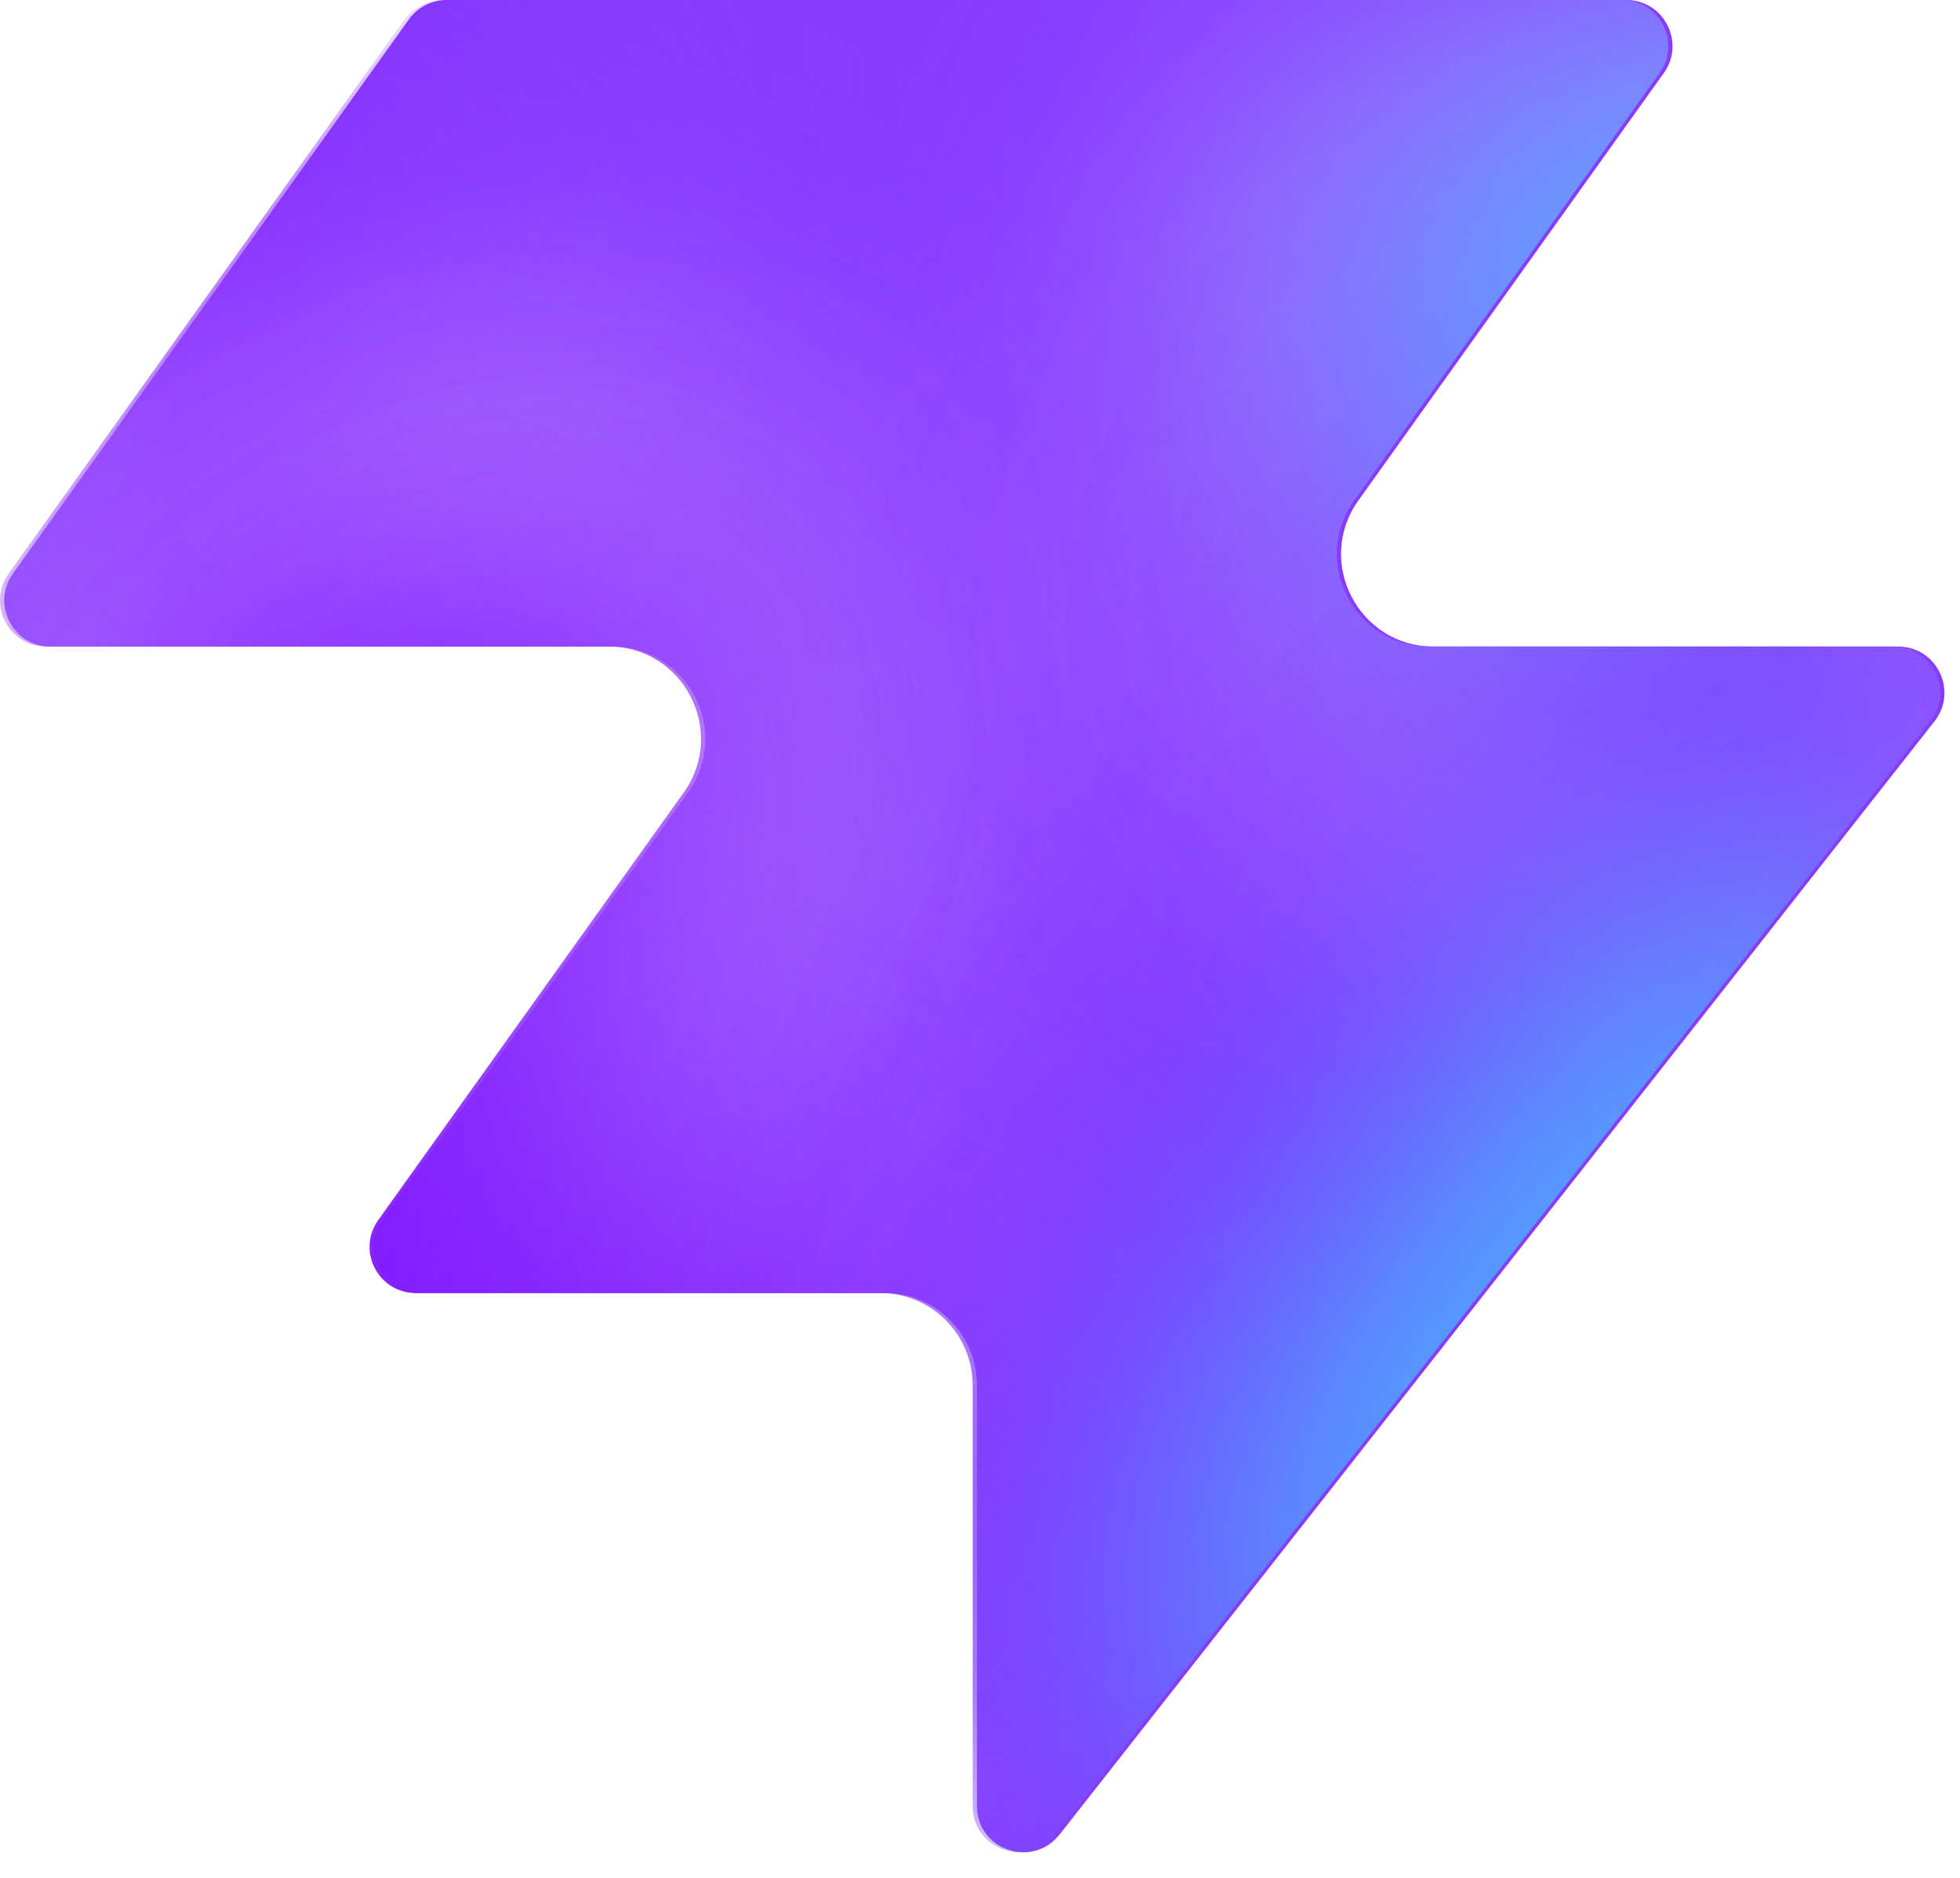
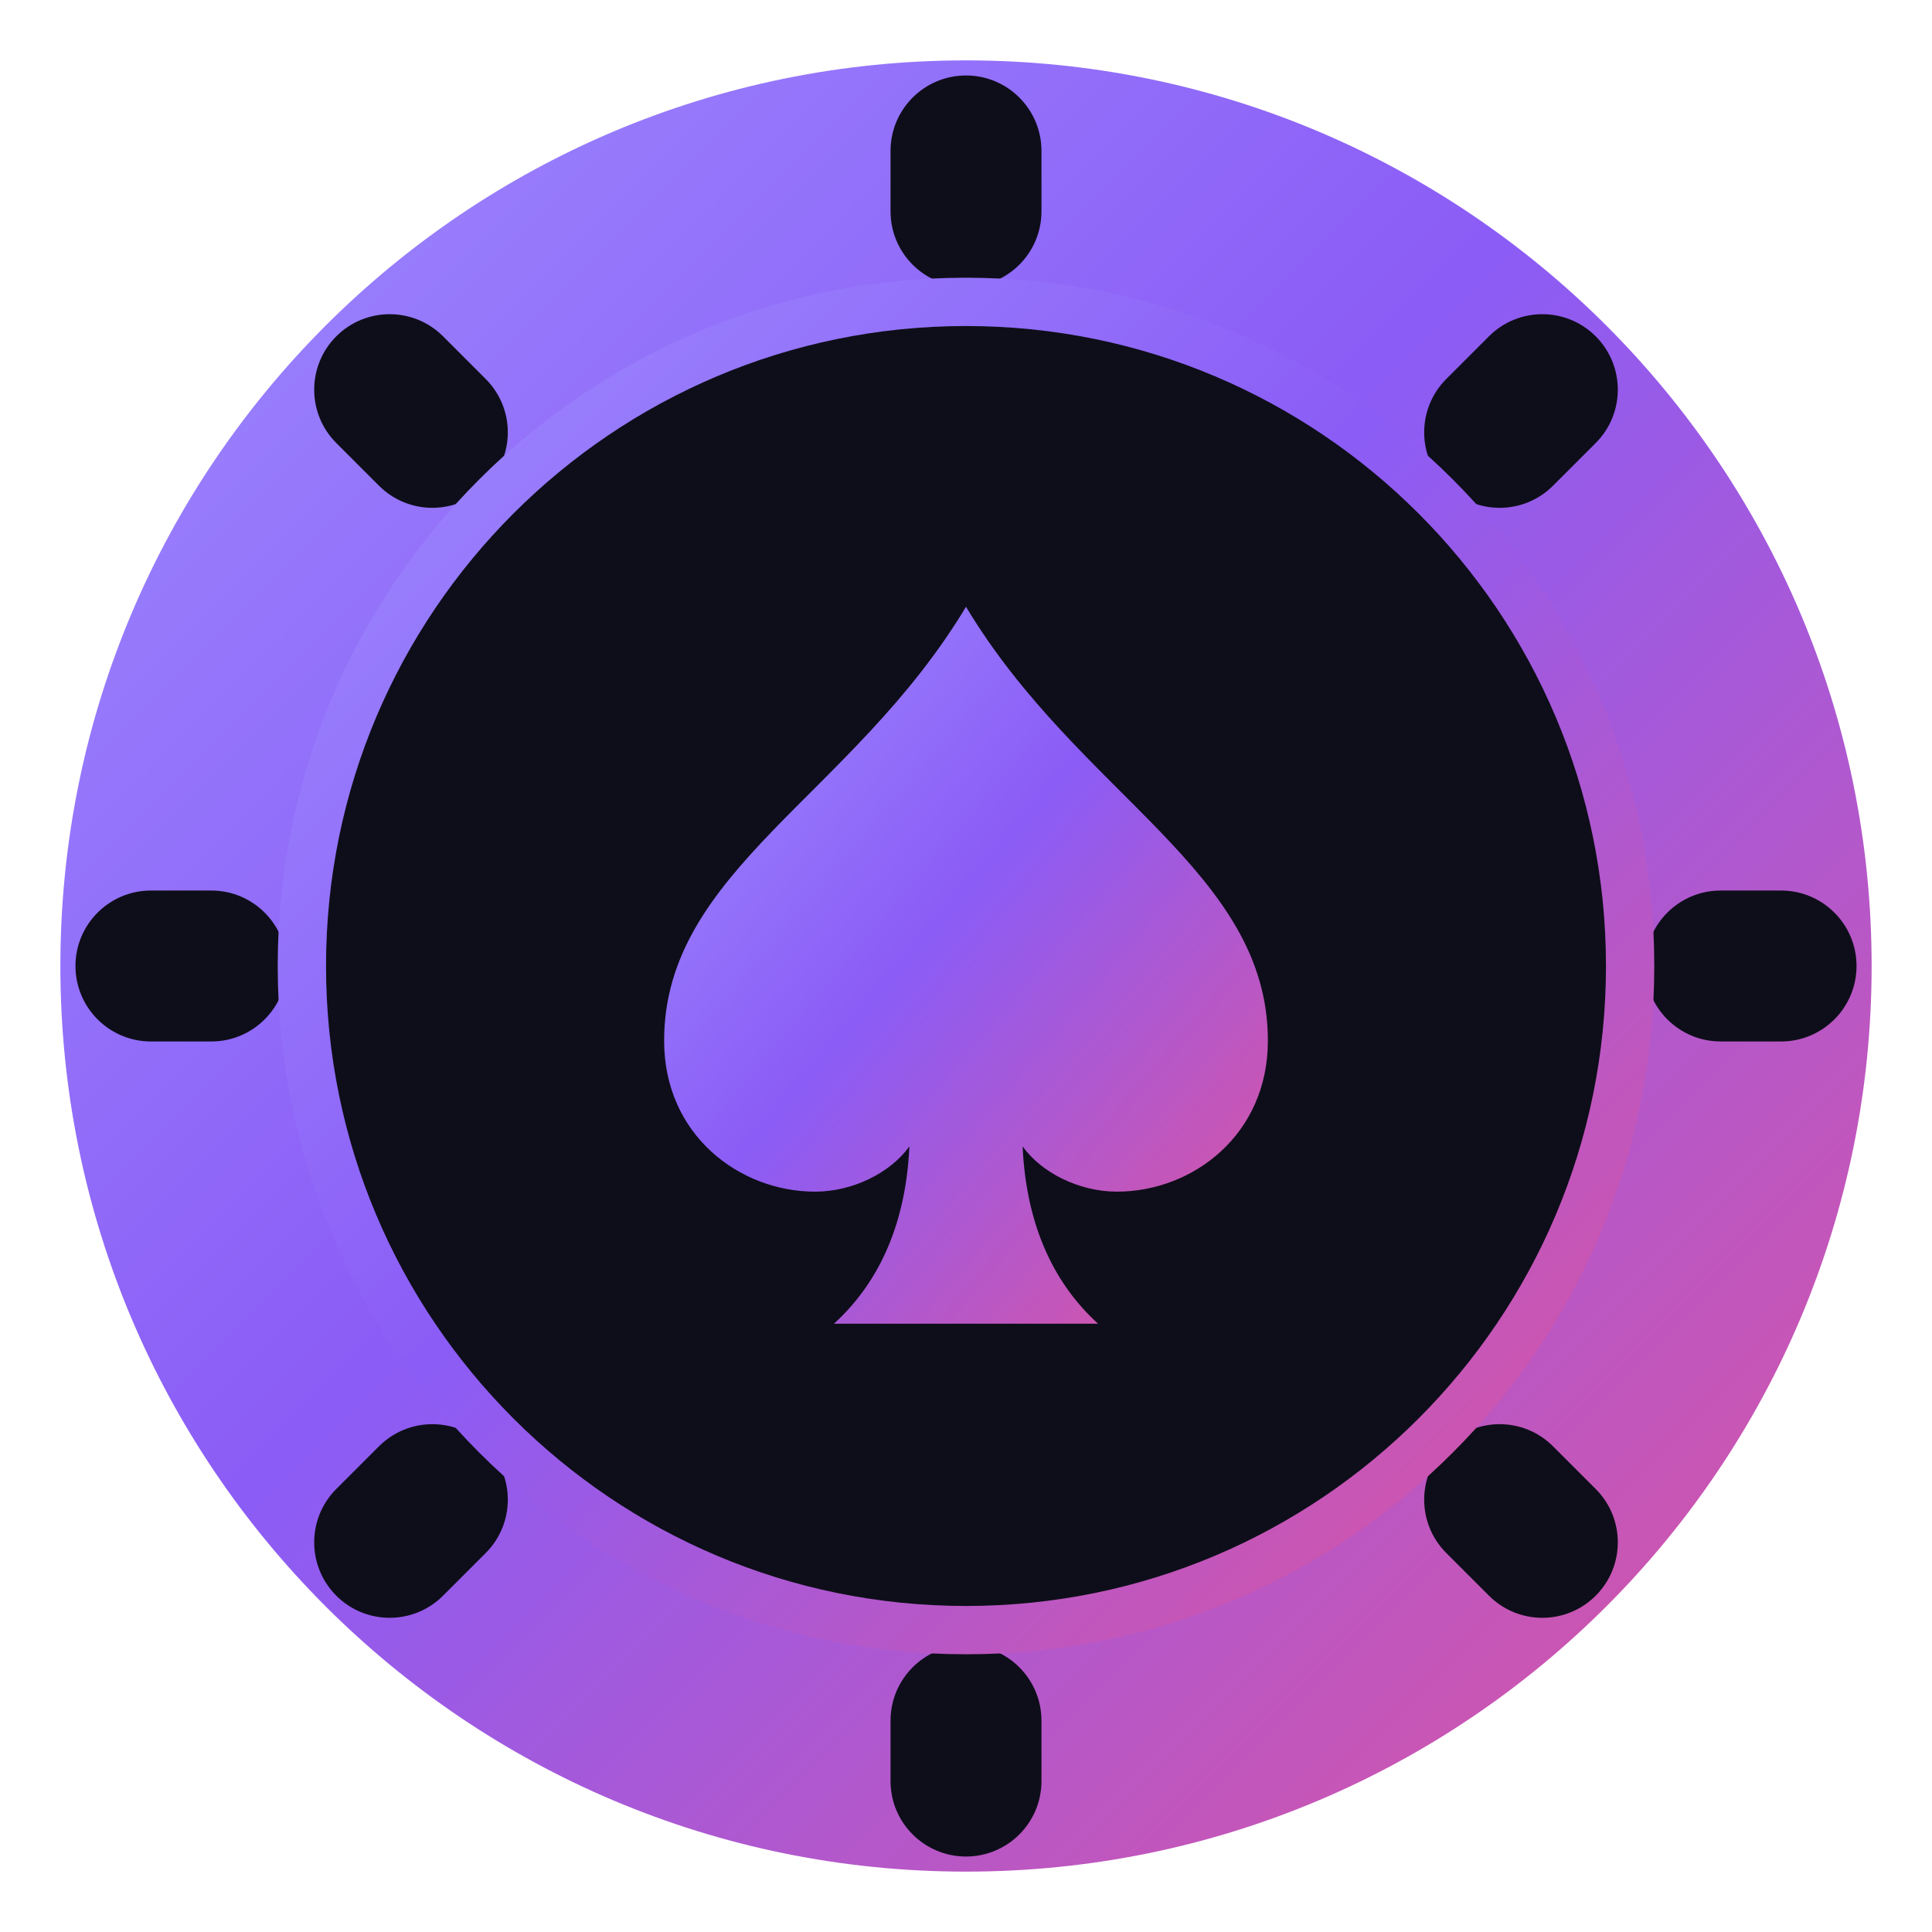
- <svg xmlns="http://www.w3.org/2000/svg" width="48" height="46" fill="none" viewBox="0 0 48 46">
-   <path fill="#863bff" d="M25.946 44.938c-.664.845-2.021.375-2.021-.698V33.937a2.26 2.26 0 0 0-2.262-2.262H10.287c-.92 0-1.456-1.04-.92-1.788l7.48-10.471c1.07-1.497 0-3.578-1.842-3.578H1.237c-.92 0-1.456-1.04-.92-1.788L10.013.474c.214-.297.556-.474.92-.474h28.894c.92 0 1.456 1.04.92 1.788l-7.48 10.471c-1.07 1.498 0 3.579 1.842 3.579h11.377c.943 0 1.473 1.088.89 1.83L25.947 44.94z" style="fill:#863bff;fill:color(display-p3 .525 .23 1);fill-opacity:1" />
-   <mask id="a" width="48" height="46" x="0" y="0" maskUnits="userSpaceOnUse" style="mask-type:alpha">
-     <path fill="#000" d="M25.842 44.938c-.664.844-2.021.375-2.021-.698V33.937a2.26 2.26 0 0 0-2.262-2.262H10.183c-.92 0-1.456-1.04-.92-1.788l7.48-10.471c1.07-1.498 0-3.579-1.842-3.579H1.133c-.92 0-1.456-1.04-.92-1.787L9.91.473c.214-.297.556-.474.92-.474h28.894c.92 0 1.456 1.04.92 1.788l-7.48 10.471c-1.07 1.498 0 3.578 1.842 3.578h11.377c.943 0 1.473 1.088.89 1.832L25.843 44.94z" style="fill:#000;fill-opacity:1" />
-   </mask>
-   <g mask="url(#a)">
-     <g filter="url(#b)">
-       <ellipse cx="5.508" cy="14.704" fill="#ede6ff" rx="5.508" ry="14.704" style="fill:#ede6ff;fill:color(display-p3 .927 .903 1);fill-opacity:1" transform="matrix(.00324 1 1 -.00324 -4.47 31.516)" />
-     </g>
-     <g filter="url(#c)">
-       <ellipse cx="10.399" cy="29.851" fill="#ede6ff" rx="10.399" ry="29.851" style="fill:#ede6ff;fill:color(display-p3 .927 .903 1);fill-opacity:1" transform="matrix(.00324 1 1 -.00324 -39.328 7.883)" />
-     </g>
-     <g filter="url(#d)">
-       <ellipse cx="5.508" cy="30.487" fill="#7e14ff" rx="5.508" ry="30.487" style="fill:#7e14ff;fill:color(display-p3 .492 .077 1);fill-opacity:1" transform="rotate(89.814 -25.913 -14.639)scale(1 -1)" />
-     </g>
-     <g filter="url(#e)">
-       <ellipse cx="5.508" cy="30.599" fill="#7e14ff" rx="5.508" ry="30.599" style="fill:#7e14ff;fill:color(display-p3 .492 .077 1);fill-opacity:1" transform="rotate(89.814 -32.644 -3.334)scale(1 -1)" />
-     </g>
-     <g filter="url(#f)">
-       <ellipse cx="5.508" cy="30.599" fill="#7e14ff" rx="5.508" ry="30.599" style="fill:#7e14ff;fill:color(display-p3 .492 .077 1);fill-opacity:1" transform="matrix(.00324 1 1 -.00324 -34.34 30.47)" />
-     </g>
-     <g filter="url(#g)">
-       <ellipse cx="14.072" cy="22.078" fill="#ede6ff" rx="14.072" ry="22.078" style="fill:#ede6ff;fill:color(display-p3 .927 .903 1);fill-opacity:1" transform="rotate(93.35 24.506 48.493)scale(-1 1)" />
-     </g>
-     <g filter="url(#h)">
-       <ellipse cx="3.47" cy="21.501" fill="#7e14ff" rx="3.47" ry="21.501" style="fill:#7e14ff;fill:color(display-p3 .492 .077 1);fill-opacity:1" transform="rotate(89.009 28.708 47.59)scale(-1 1)" />
-     </g>
-     <g filter="url(#i)">
-       <ellipse cx="3.47" cy="21.501" fill="#7e14ff" rx="3.47" ry="21.501" style="fill:#7e14ff;fill:color(display-p3 .492 .077 1);fill-opacity:1" transform="rotate(89.009 28.708 47.59)scale(-1 1)" />
-     </g>
-     <g filter="url(#j)">
-       <ellipse cx=".387" cy="8.972" fill="#7e14ff" rx="4.407" ry="29.108" style="fill:#7e14ff;fill:color(display-p3 .492 .077 1);fill-opacity:1" transform="rotate(39.51 .387 8.972)" />
-     </g>
-     <g filter="url(#k)">
-       <ellipse cx="47.523" cy="-6.092" fill="#7e14ff" rx="4.407" ry="29.108" style="fill:#7e14ff;fill:color(display-p3 .492 .077 1);fill-opacity:1" transform="rotate(37.892 47.523 -6.092)" />
-     </g>
-     <g filter="url(#l)">
-       <ellipse cx="41.412" cy="6.333" fill="#47bfff" rx="5.971" ry="9.665" style="fill:#47bfff;fill:color(display-p3 .28 .748 1);fill-opacity:1" transform="rotate(37.892 41.412 6.333)" />
-     </g>
-     <g filter="url(#m)">
-       <ellipse cx="-1.879" cy="38.332" fill="#7e14ff" rx="4.407" ry="29.108" style="fill:#7e14ff;fill:color(display-p3 .492 .077 1);fill-opacity:1" transform="rotate(37.892 -1.88 38.332)" />
-     </g>
-     <g filter="url(#n)">
-       <ellipse cx="-1.879" cy="38.332" fill="#7e14ff" rx="4.407" ry="29.108" style="fill:#7e14ff;fill:color(display-p3 .492 .077 1);fill-opacity:1" transform="rotate(37.892 -1.88 38.332)" />
-     </g>
-     <g filter="url(#o)">
-       <ellipse cx="35.651" cy="29.907" fill="#7e14ff" rx="4.407" ry="29.108" style="fill:#7e14ff;fill:color(display-p3 .492 .077 1);fill-opacity:1" transform="rotate(37.892 35.651 29.907)" />
-     </g>
-     <g filter="url(#p)">
-       <ellipse cx="38.418" cy="32.4" fill="#47bfff" rx="5.971" ry="15.297" style="fill:#47bfff;fill:color(display-p3 .28 .748 1);fill-opacity:1" transform="rotate(37.892 38.418 32.4)" />
-     </g>
+ <svg xmlns="http://www.w3.org/2000/svg" width="64" height="64" viewBox="0 0 64 64">
+   <defs>
+     <linearGradient id="chipGold" x1="0" y1="0" x2="1" y2="1">
+       <stop offset="0%" stop-color="#9D8CFF" />
+       <stop offset="45%" stop-color="#8B5CF6" />
+       <stop offset="100%" stop-color="#E0539B" />
+     </linearGradient>
+   </defs>
+   <circle cx="32" cy="32" r="30" fill="url(#chipGold)" />
+   <g fill="#0E0E1A">
+     <rect x="29.5" y="2.5" width="5" height="7" rx="2.5" />
+     <rect x="29.5" y="2.5" width="5" height="7" rx="2.5" transform="rotate(45 32 32)" />
+     <rect x="29.5" y="2.5" width="5" height="7" rx="2.5" transform="rotate(90 32 32)" />
+     <rect x="29.5" y="2.5" width="5" height="7" rx="2.5" transform="rotate(135 32 32)" />
+     <rect x="29.5" y="2.5" width="5" height="7" rx="2.5" transform="rotate(180 32 32)" />
+     <rect x="29.5" y="2.5" width="5" height="7" rx="2.5" transform="rotate(225 32 32)" />
+     <rect x="29.5" y="2.5" width="5" height="7" rx="2.5" transform="rotate(270 32 32)" />
+     <rect x="29.5" y="2.5" width="5" height="7" rx="2.5" transform="rotate(315 32 32)" />
  </g>
-   <defs>
-     <filter id="b" width="60.045" height="41.654" x="-19.77" y="16.149" color-interpolation-filters="sRGB" filterUnits="userSpaceOnUse">
-       <feFlood flood-opacity="0" result="BackgroundImageFix" />
-       <feBlend in="SourceGraphic" in2="BackgroundImageFix" result="shape" />
-       <feGaussianBlur result="effect1_foregroundBlur_2002_17158" stdDeviation="7.659" />
-     </filter>
-     <filter id="c" width="90.34" height="51.437" x="-54.613" y="-7.533" color-interpolation-filters="sRGB" filterUnits="userSpaceOnUse">
-       <feFlood flood-opacity="0" result="BackgroundImageFix" />
-       <feBlend in="SourceGraphic" in2="BackgroundImageFix" result="shape" />
-       <feGaussianBlur result="effect1_foregroundBlur_2002_17158" stdDeviation="7.659" />
-     </filter>
-     <filter id="d" width="79.355" height="29.4" x="-49.64" y="2.03" color-interpolation-filters="sRGB" filterUnits="userSpaceOnUse">
-       <feFlood flood-opacity="0" result="BackgroundImageFix" />
-       <feBlend in="SourceGraphic" in2="BackgroundImageFix" result="shape" />
-       <feGaussianBlur result="effect1_foregroundBlur_2002_17158" stdDeviation="4.596" />
-     </filter>
-     <filter id="e" width="79.579" height="29.4" x="-45.045" y="20.029" color-interpolation-filters="sRGB" filterUnits="userSpaceOnUse">
-       <feFlood flood-opacity="0" result="BackgroundImageFix" />
-       <feBlend in="SourceGraphic" in2="BackgroundImageFix" result="shape" />
-       <feGaussianBlur result="effect1_foregroundBlur_2002_17158" stdDeviation="4.596" />
-     </filter>
-     <filter id="f" width="79.579" height="29.4" x="-43.513" y="21.178" color-interpolation-filters="sRGB" filterUnits="userSpaceOnUse">
-       <feFlood flood-opacity="0" result="BackgroundImageFix" />
-       <feBlend in="SourceGraphic" in2="BackgroundImageFix" result="shape" />
-       <feGaussianBlur result="effect1_foregroundBlur_2002_17158" stdDeviation="4.596" />
-     </filter>
-     <filter id="g" width="74.749" height="58.852" x="15.756" y="-17.901" color-interpolation-filters="sRGB" filterUnits="userSpaceOnUse">
-       <feFlood flood-opacity="0" result="BackgroundImageFix" />
-       <feBlend in="SourceGraphic" in2="BackgroundImageFix" result="shape" />
-       <feGaussianBlur result="effect1_foregroundBlur_2002_17158" stdDeviation="7.659" />
-     </filter>
-     <filter id="h" width="61.377" height="25.362" x="23.548" y="2.284" color-interpolation-filters="sRGB" filterUnits="userSpaceOnUse">
-       <feFlood flood-opacity="0" result="BackgroundImageFix" />
-       <feBlend in="SourceGraphic" in2="BackgroundImageFix" result="shape" />
-       <feGaussianBlur result="effect1_foregroundBlur_2002_17158" stdDeviation="4.596" />
-     </filter>
-     <filter id="i" width="61.377" height="25.362" x="23.548" y="2.284" color-interpolation-filters="sRGB" filterUnits="userSpaceOnUse">
-       <feFlood flood-opacity="0" result="BackgroundImageFix" />
-       <feBlend in="SourceGraphic" in2="BackgroundImageFix" result="shape" />
-       <feGaussianBlur result="effect1_foregroundBlur_2002_17158" stdDeviation="4.596" />
-     </filter>
-     <filter id="j" width="56.045" height="63.649" x="-27.636" y="-22.853" color-interpolation-filters="sRGB" filterUnits="userSpaceOnUse">
-       <feFlood flood-opacity="0" result="BackgroundImageFix" />
-       <feBlend in="SourceGraphic" in2="BackgroundImageFix" result="shape" />
-       <feGaussianBlur result="effect1_foregroundBlur_2002_17158" stdDeviation="4.596" />
-     </filter>
-     <filter id="k" width="54.814" height="64.646" x="20.116" y="-38.415" color-interpolation-filters="sRGB" filterUnits="userSpaceOnUse">
-       <feFlood flood-opacity="0" result="BackgroundImageFix" />
-       <feBlend in="SourceGraphic" in2="BackgroundImageFix" result="shape" />
-       <feGaussianBlur result="effect1_foregroundBlur_2002_17158" stdDeviation="4.596" />
-     </filter>
-     <filter id="l" width="33.541" height="35.313" x="24.641" y="-11.323" color-interpolation-filters="sRGB" filterUnits="userSpaceOnUse">
-       <feFlood flood-opacity="0" result="BackgroundImageFix" />
-       <feBlend in="SourceGraphic" in2="BackgroundImageFix" result="shape" />
-       <feGaussianBlur result="effect1_foregroundBlur_2002_17158" stdDeviation="4.596" />
-     </filter>
-     <filter id="m" width="54.814" height="64.646" x="-29.286" y="6.009" color-interpolation-filters="sRGB" filterUnits="userSpaceOnUse">
-       <feFlood flood-opacity="0" result="BackgroundImageFix" />
-       <feBlend in="SourceGraphic" in2="BackgroundImageFix" result="shape" />
-       <feGaussianBlur result="effect1_foregroundBlur_2002_17158" stdDeviation="4.596" />
-     </filter>
-     <filter id="n" width="54.814" height="64.646" x="-29.286" y="6.009" color-interpolation-filters="sRGB" filterUnits="userSpaceOnUse">
-       <feFlood flood-opacity="0" result="BackgroundImageFix" />
-       <feBlend in="SourceGraphic" in2="BackgroundImageFix" result="shape" />
-       <feGaussianBlur result="effect1_foregroundBlur_2002_17158" stdDeviation="4.596" />
-     </filter>
-     <filter id="o" width="54.814" height="64.646" x="8.244" y="-2.416" color-interpolation-filters="sRGB" filterUnits="userSpaceOnUse">
-       <feFlood flood-opacity="0" result="BackgroundImageFix" />
-       <feBlend in="SourceGraphic" in2="BackgroundImageFix" result="shape" />
-       <feGaussianBlur result="effect1_foregroundBlur_2002_17158" stdDeviation="4.596" />
-     </filter>
-     <filter id="p" width="39.409" height="43.623" x="18.713" y="10.588" color-interpolation-filters="sRGB" filterUnits="userSpaceOnUse">
-       <feFlood flood-opacity="0" result="BackgroundImageFix" />
-       <feBlend in="SourceGraphic" in2="BackgroundImageFix" result="shape" />
-       <feGaussianBlur result="effect1_foregroundBlur_2002_17158" stdDeviation="4.596" />
-     </filter>
-   </defs>
+   <circle cx="32" cy="32" r="22" fill="#0E0E1A" />
+   <circle cx="32" cy="32" r="22" fill="none" stroke="url(#chipGold)" stroke-width="1.6" />
+   <g transform="translate(17,17.6) scale(1.25)">
+     <path fill="url(#chipGold)" d="M12 2C9 7 4 9 4 13.5C4 16 6 17.5 8 17.5C9 17.5 10 17 10.5 16.3C10.4 18.5 9.6 20 8.5 21H15.5C14.4 20 13.6 18.5 13.5 16.3C14 17 15 17.5 16 17.5C18 17.5 20 16 20 13.5C20 9 15 7 12 2Z" />
+   </g>
</svg>
